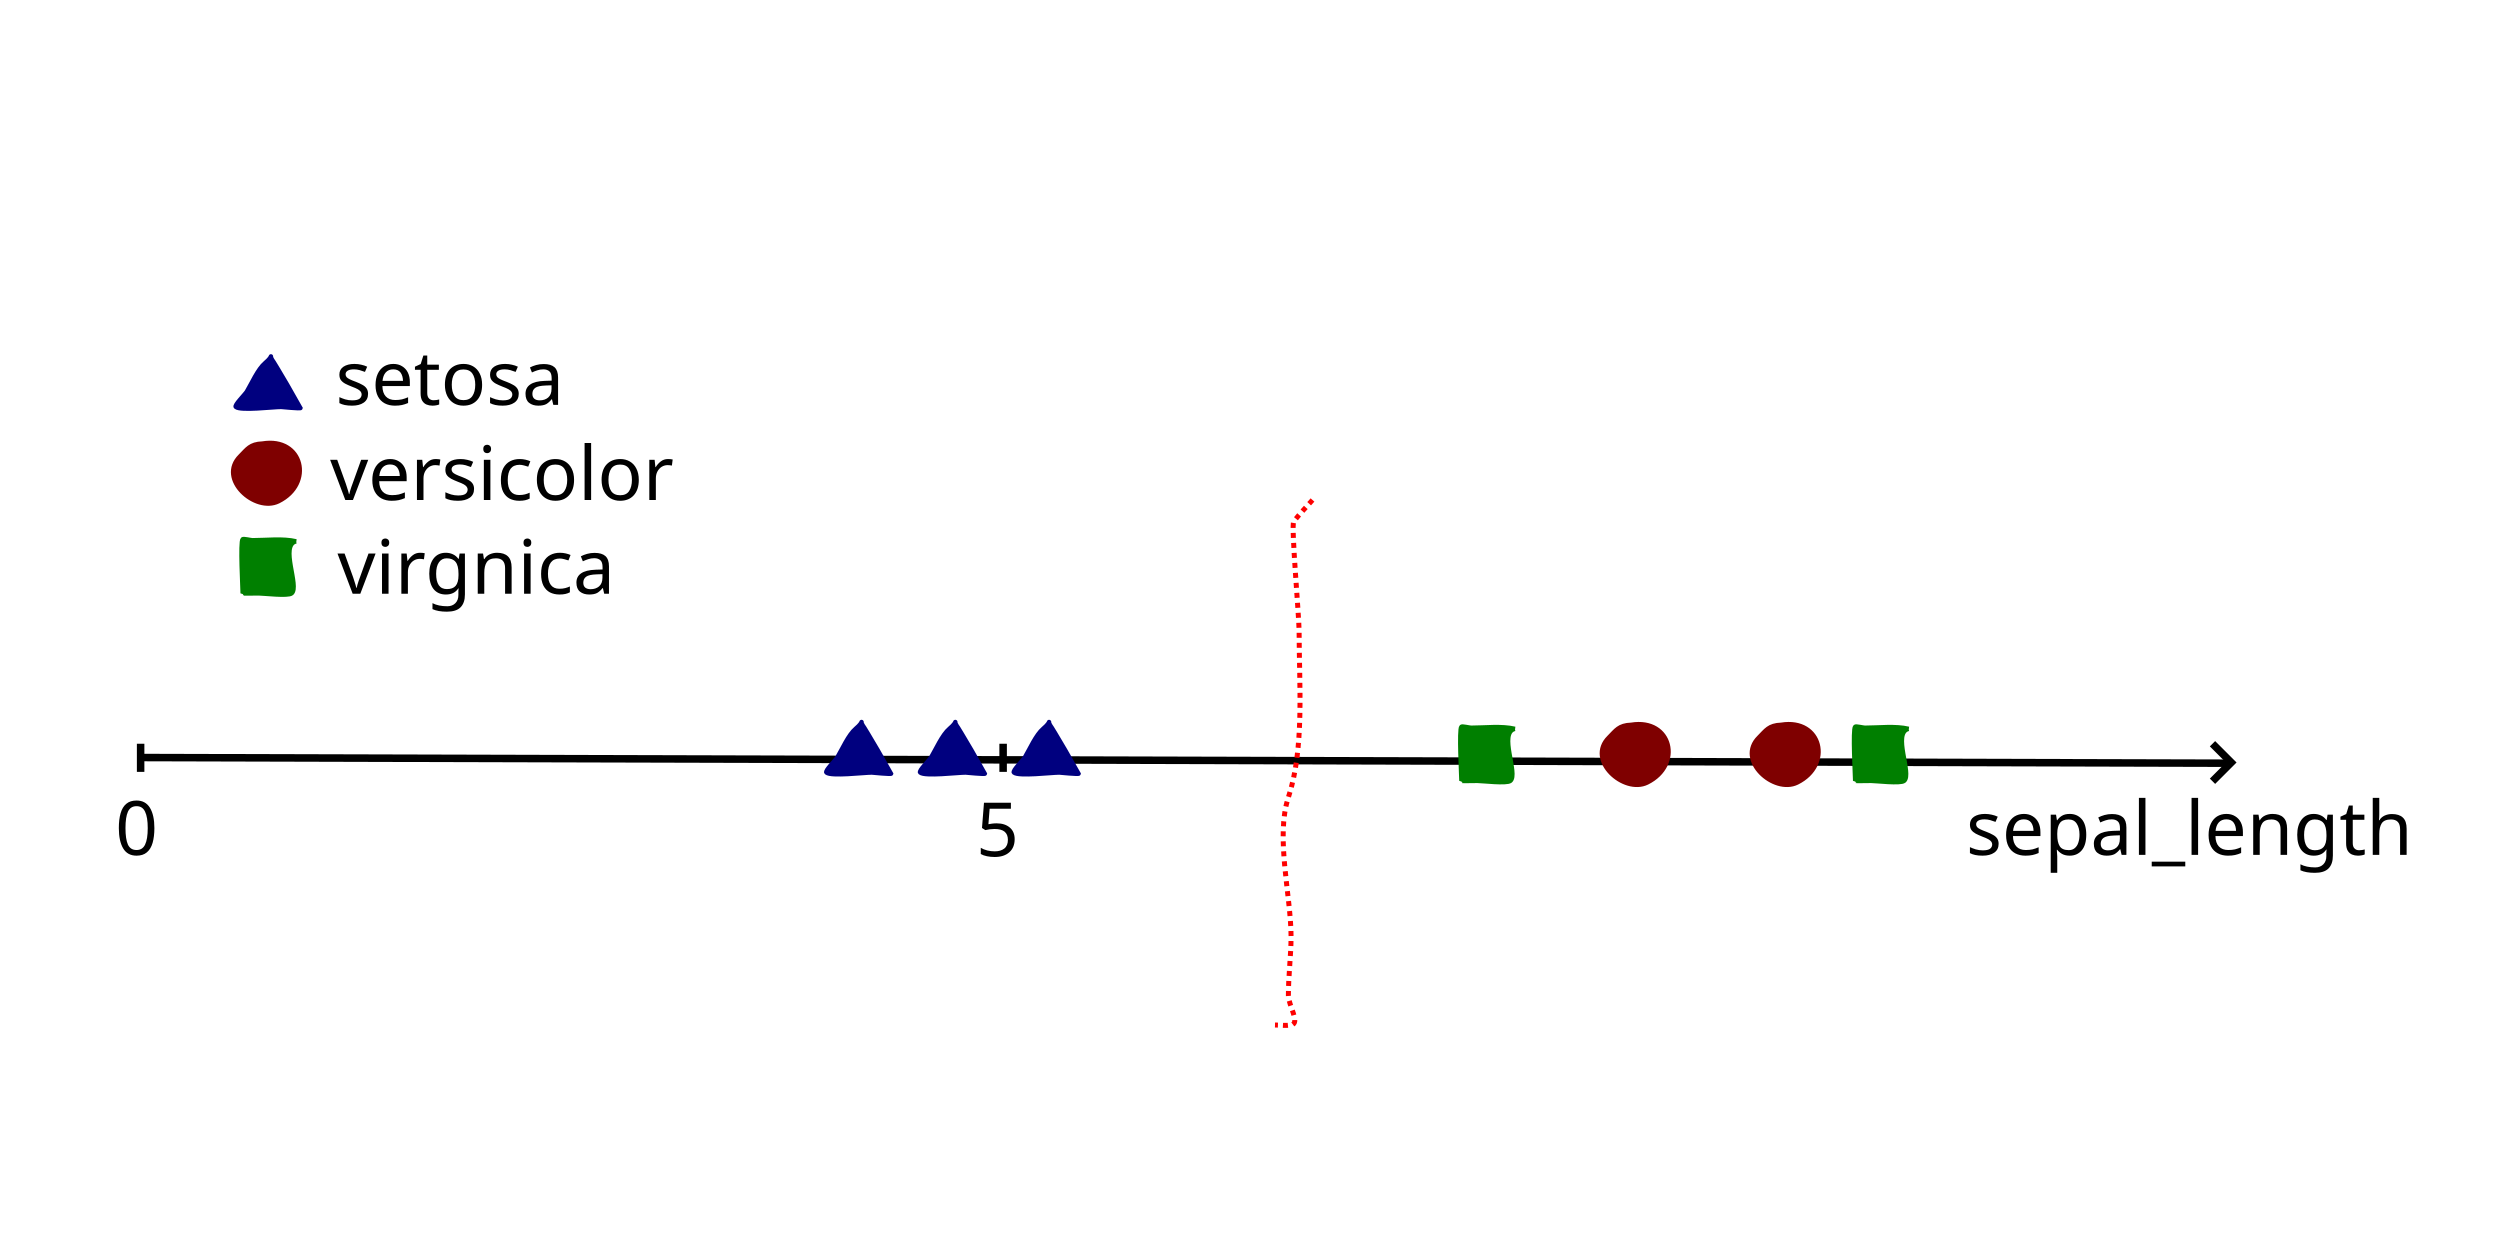
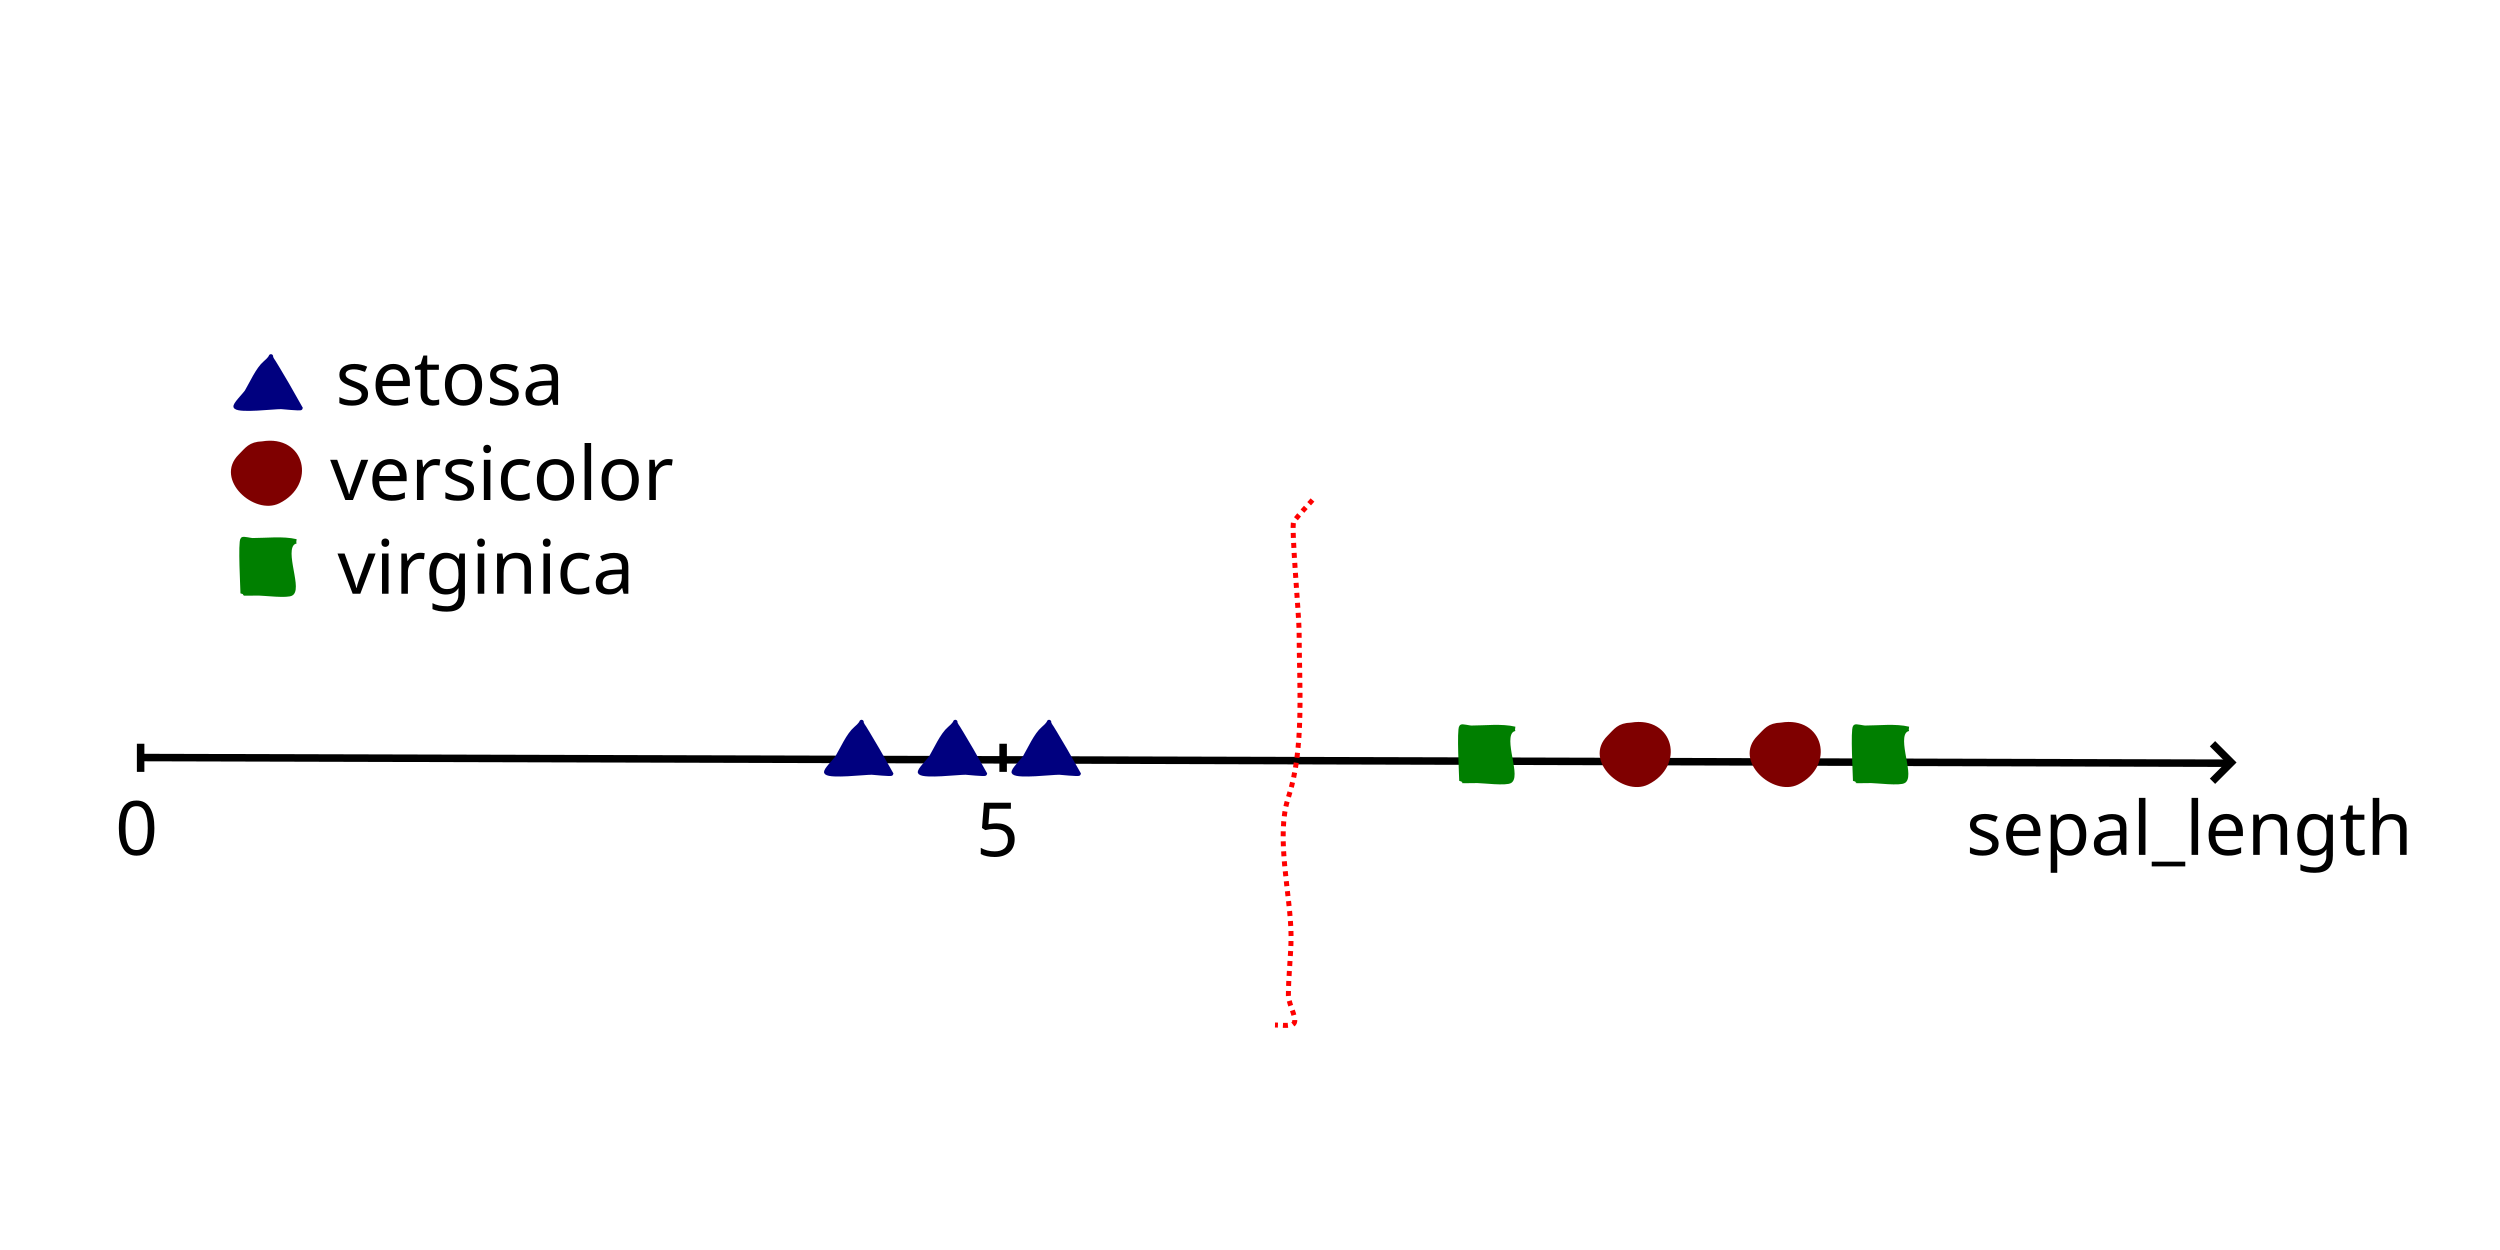
<svg xmlns="http://www.w3.org/2000/svg" width="1000pt" height="500pt" viewBox="0 0 352.778 176.389" version="1.1" id="svg1310">
  <defs id="defs1304" />
  <g id="layer1" transform="translate(0,-120.6111)">
    <path style="fill:none;stroke:#000000;stroke-width:0;stroke-linecap:butt;stroke-linejoin:miter;stroke-miterlimit:4;stroke-dasharray:none;stroke-opacity:1" d="m 175.349,134.338 c -0.332,-11.003 -16.692,-19.042 -27.209,-25.456 -64.527,-39.353 -117.526,44.668 -121.203,83.911 -1.49,15.897 4.706,30.654 12.368,45.256 5.225,9.958 13.21,22.394 24.735,29.228 19.775,11.725 50.026,7.498 72.969,5.657 78.23,-6.278 118.124,-19.417 127.386,-82.969 1.558,-10.688 10.34,-25.719 3.71,-35.827 -2.956,-4.507 -7.638,-10.537 -12.368,-14.142 -37.245,-28.393 -61.53,16.971 -75.442,16.971 -0.289,0 1.237,-1.477 1.237,-1.886 0,-3.497 5.076,-11.103 6.184,-14.142 4.335,-11.898 10.08,-25.74 17.315,-36.77 6.271,-9.561 12.146,-22.191 7.421,-32.999 -0.811,-1.854 -4.947,-7.869 -4.947,-8.485 0,-21.771 -11.746,-48.197 -27.209,-68.826 -3.484,-4.648 -13.347,-20.742 -22.262,-20.742 -5.435,0 -7.151,23.193 -7.421,25.456 -4.65,38.996 6.574,55.738 55.654,69.769 1.688,0.483 15.909,4.843 17.315,3.771 1.641,-1.251 3.034,-6.997 4.947,-9.428 16.399,-20.836 34.961,-38.334 68.022,-41.484 5.842,-0.557 14.406,-2.854 18.551,1.886 10.652,12.18 12.429,33.207 -6.184,41.484 -24.333,10.821 -56.331,5.596 -82.863,8.485 -5.96,0.649 -12.676,3.771 -18.551,3.771 -2.699,0 -19.788,1.662 -19.788,3.771 0,1.602 4.082,-0.943 6.184,-0.943" id="path1331" />
    <path style="fill:none;stroke:#000000;stroke-width:1.058;stroke-linecap:butt;stroke-linejoin:miter;stroke-miterlimit:4;stroke-dasharray:none;stroke-opacity:1" d="m 19.805,227.507 295.066,0.802" id="path1842" />
    <path style="fill:none;stroke:#000000;stroke-width:1.058;stroke-linecap:butt;stroke-linejoin:miter;stroke-miterlimit:4;stroke-dasharray:none;stroke-opacity:1" d="m 312.208,230.854 2.646,-2.646 -2.646,-2.646" id="path1846" />
    <path style="fill:none;stroke:#000000;stroke-width:1.058;stroke-linecap:butt;stroke-linejoin:miter;stroke-miterlimit:4;stroke-dasharray:none;stroke-opacity:1" d="m 19.844,225.562 v 3.969" id="path1848" />
    <text xml:space="preserve" style="font-style:normal;font-weight:normal;font-size:10.583px;line-height:1.25;font-family:sans-serif;letter-spacing:0px;word-spacing:0px;fill:#000000;fill-opacity:1;stroke:none;stroke-width:0.265" x="16.253" y="241.248" id="text1852">
      <tspan id="tspan1850" x="16.253" y="241.248" style="stroke-width:0.265">0</tspan>
    </text>
    <text xml:space="preserve" style="font-style:normal;font-weight:normal;font-size:10.583px;line-height:1.25;font-family:sans-serif;letter-spacing:0px;word-spacing:0px;fill:#000000;fill-opacity:1;stroke:none;stroke-width:0.265" x="277.435" y="241.248" id="text1856">
      <tspan x="277.435" y="241.248" style="stroke-width:0.265" id="tspan1862">sepal_length</tspan>
    </text>
    <path style="fill:none;stroke:#000000;stroke-width:1.058;stroke-linecap:butt;stroke-linejoin:miter;stroke-miterlimit:4;stroke-dasharray:none;stroke-opacity:1" d="m 141.552,225.562 v 3.969" id="path1848-5" />
    <text xml:space="preserve" style="font-style:normal;font-weight:normal;font-size:10.583px;line-height:1.25;font-family:sans-serif;letter-spacing:0px;word-spacing:0px;fill:#000000;fill-opacity:1;stroke:none;stroke-width:0.265" x="137.726" y="241.435" id="text1852-2">
      <tspan x="137.726" y="241.435" style="stroke-width:0.265" id="tspan1931">5</tspan>
    </text>
    <path style="fill:#7f0000;fill-opacity:1;stroke:#7f0000;stroke-width:0.68;stroke-linecap:butt;stroke-linejoin:miter;stroke-miterlimit:4;stroke-dasharray:none;stroke-opacity:1" d="m 37.042,183.229 c -1.758,0.06 -2.14,0.798 -3.12,1.769 -3.223,3.191 2.114,7.929 5.352,6.326 4.974,-2.463 3.451,-9.031 -2.232,-8.095 z" id="path1957-0" />
    <path style="fill:#00007f;fill-opacity:1;stroke:#00007f;stroke-width:0.625px;stroke-linecap:butt;stroke-linejoin:miter;stroke-opacity:1" d="m 38.365,171.323 c -0.401,-0.67 0.351,-0.582 -0.946,0.51 -1.038,0.874 -1.918,2.913 -2.59,4.035 -0.243,0.405 -1.813,1.945 -1.554,2.162 0.678,0.566 5.271,0 6.388,0 0.089,0 2.762,0.276 2.762,0.144 0,-0.013 -3.741,-6.476 -4.06,-6.85 z" id="path1967-0-6" />
    <path style="fill:#007f00;fill-opacity:1;stroke:#007f00;stroke-width:0.625px;stroke-linecap:butt;stroke-linejoin:miter;stroke-opacity:1" d="m 41.783,197 c -2.337,0.529 0.522,6.376 -0.633,7.34 -0.504,0.42 -3.97,0 -4.661,0 -0.241,0 -2.244,0.036 -2.244,0 0,-0.567 -0.374,-7.325 0,-7.637 0.127,-0.106 1.147,0.144 1.381,0.144 1.904,0 4.316,-0.292 6.158,0.153 z" id="path1955-3-2" />
    <text xml:space="preserve" style="font-style:normal;font-weight:normal;font-size:10.583px;line-height:1.25;font-family:sans-serif;letter-spacing:0px;word-spacing:0px;fill:#000000;fill-opacity:1;stroke:none;stroke-width:0.265" x="47.342" y="177.748" id="text2067">
      <tspan id="tspan2065" x="47.342" y="177.748" style="stroke-width:0.265">setosa</tspan>
    </text>
    <text xml:space="preserve" style="font-style:normal;font-weight:normal;font-size:10.583px;line-height:1.25;font-family:sans-serif;letter-spacing:0px;word-spacing:0px;fill:#000000;fill-opacity:1;stroke:none;stroke-width:0.265" x="46.586" y="191.167" id="text2071">
      <tspan id="tspan2069" x="46.586" y="191.167" style="stroke-width:0.265">versicolor</tspan>
    </text>
    <text xml:space="preserve" style="font-style:normal;font-weight:normal;font-size:10.583px;line-height:1.25;font-family:sans-serif;letter-spacing:0px;word-spacing:0px;fill:#000000;fill-opacity:1;stroke:none;stroke-width:0.265" x="47.625" y="204.396" id="text2075">
-       <tspan id="tspan2073" x="47.625" y="204.396" style="stroke-width:0.265">virgnica</tspan>
+       <tspan x="47.625" y="204.396" style="stroke-width:0.265" id="tspan953">virginica</tspan>
    </text>
    <path style="fill:#00007f;fill-opacity:1;stroke:#00007f;stroke-width:0.625px;stroke-linecap:butt;stroke-linejoin:miter;stroke-opacity:1" d="m 121.708,222.917 c -0.401,-0.67 0.351,-0.582 -0.946,0.51 -1.038,0.874 -1.918,2.913 -2.59,4.035 -0.243,0.405 -1.813,1.945 -1.554,2.162 0.678,0.566 5.271,0 6.388,0 0.089,0 2.762,0.276 2.762,0.144 0,-0.013 -3.741,-6.476 -4.06,-6.85 z" id="path1967-0-6-7" />
    <path style="fill:#00007f;fill-opacity:1;stroke:#00007f;stroke-width:0.625px;stroke-linecap:butt;stroke-linejoin:miter;stroke-opacity:1" d="m 134.938,222.917 c -0.401,-0.67 0.351,-0.582 -0.946,0.51 -1.038,0.874 -1.918,2.913 -2.59,4.035 -0.243,0.405 -1.813,1.945 -1.554,2.162 0.678,0.566 5.271,0 6.388,0 0.089,0 2.762,0.276 2.762,0.144 0,-0.013 -3.741,-6.476 -4.06,-6.85 z" id="path1967-0-6-9" />
    <path style="fill:#00007f;fill-opacity:1;stroke:#00007f;stroke-width:0.625px;stroke-linecap:butt;stroke-linejoin:miter;stroke-opacity:1" d="m 148.167,222.917 c -0.401,-0.67 0.351,-0.582 -0.946,0.51 -1.038,0.874 -1.918,2.913 -2.59,4.035 -0.243,0.405 -1.813,1.945 -1.554,2.162 0.678,0.566 5.271,0 6.388,0 0.089,0 2.762,0.276 2.762,0.144 0,-0.013 -3.741,-6.476 -4.06,-6.85 z" id="path1967-0-6-2" />
    <path style="fill:#007f00;fill-opacity:1;stroke:#007f00;stroke-width:0.625px;stroke-linecap:butt;stroke-linejoin:miter;stroke-opacity:1" d="m 213.762,223.459 c -2.337,0.529 0.522,6.376 -0.633,7.34 -0.504,0.42 -3.97,0 -4.661,0 -0.241,0 -2.244,0.036 -2.244,0 0,-0.567 -0.374,-7.325 0,-7.637 0.127,-0.106 1.147,0.144 1.381,0.144 1.904,0 4.316,-0.292 6.158,0.153 z" id="path1955-3-2-0" />
    <path style="fill:#007f00;fill-opacity:1;stroke:#007f00;stroke-width:0.625px;stroke-linecap:butt;stroke-linejoin:miter;stroke-opacity:1" d="m 269.324,223.459 c -2.337,0.529 0.522,6.376 -0.633,7.34 -0.504,0.42 -3.97,0 -4.661,0 -0.241,0 -2.244,0.036 -2.244,0 0,-0.567 -0.374,-7.325 0,-7.637 0.127,-0.106 1.147,0.144 1.381,0.144 1.904,0 4.316,-0.292 6.158,0.153 z" id="path1955-3-2-2" />
    <path style="fill:#7f0000;fill-opacity:1;stroke:#7f0000;stroke-width:0.68;stroke-linecap:butt;stroke-linejoin:miter;stroke-miterlimit:4;stroke-dasharray:none;stroke-opacity:1" d="m 230.188,222.917 c -1.758,0.06 -2.14,0.798 -3.12,1.769 -3.223,3.191 2.114,7.929 5.352,6.326 4.974,-2.463 3.451,-9.031 -2.232,-8.095 z" id="path1957-0-3" />
    <path style="fill:#7f0000;fill-opacity:1;stroke:#7f0000;stroke-width:0.68;stroke-linecap:butt;stroke-linejoin:miter;stroke-miterlimit:4;stroke-dasharray:none;stroke-opacity:1" d="m 251.354,222.917 c -1.758,0.06 -2.14,0.798 -3.12,1.769 -3.223,3.191 2.114,7.929 5.352,6.326 4.974,-2.463 3.451,-9.031 -2.232,-8.095 z" id="path1957-0-7" />
    <path style="fill:none;stroke:#fe0000;stroke-width:0.706;stroke-linecap:butt;stroke-linejoin:miter;stroke-opacity:1;stroke-miterlimit:4;stroke-dasharray:0.706,0.706;stroke-dashoffset:0" d="m 185.208,191.167 c -0.882,1.008 -1.824,1.967 -2.646,3.024 -0.402,0.517 0.756,13.348 0.756,15.497 0,7.289 0.787,16.537 -1.512,23.435 -1.858,5.574 0.378,13.977 0.378,19.655 0,2.639 -0.378,5.48 -0.378,8.315 0,1.392 1.751,3.929 0.378,4.158 -0.746,0.124 -1.512,0 -2.268,0" id="path3208" />
  </g>
</svg>
